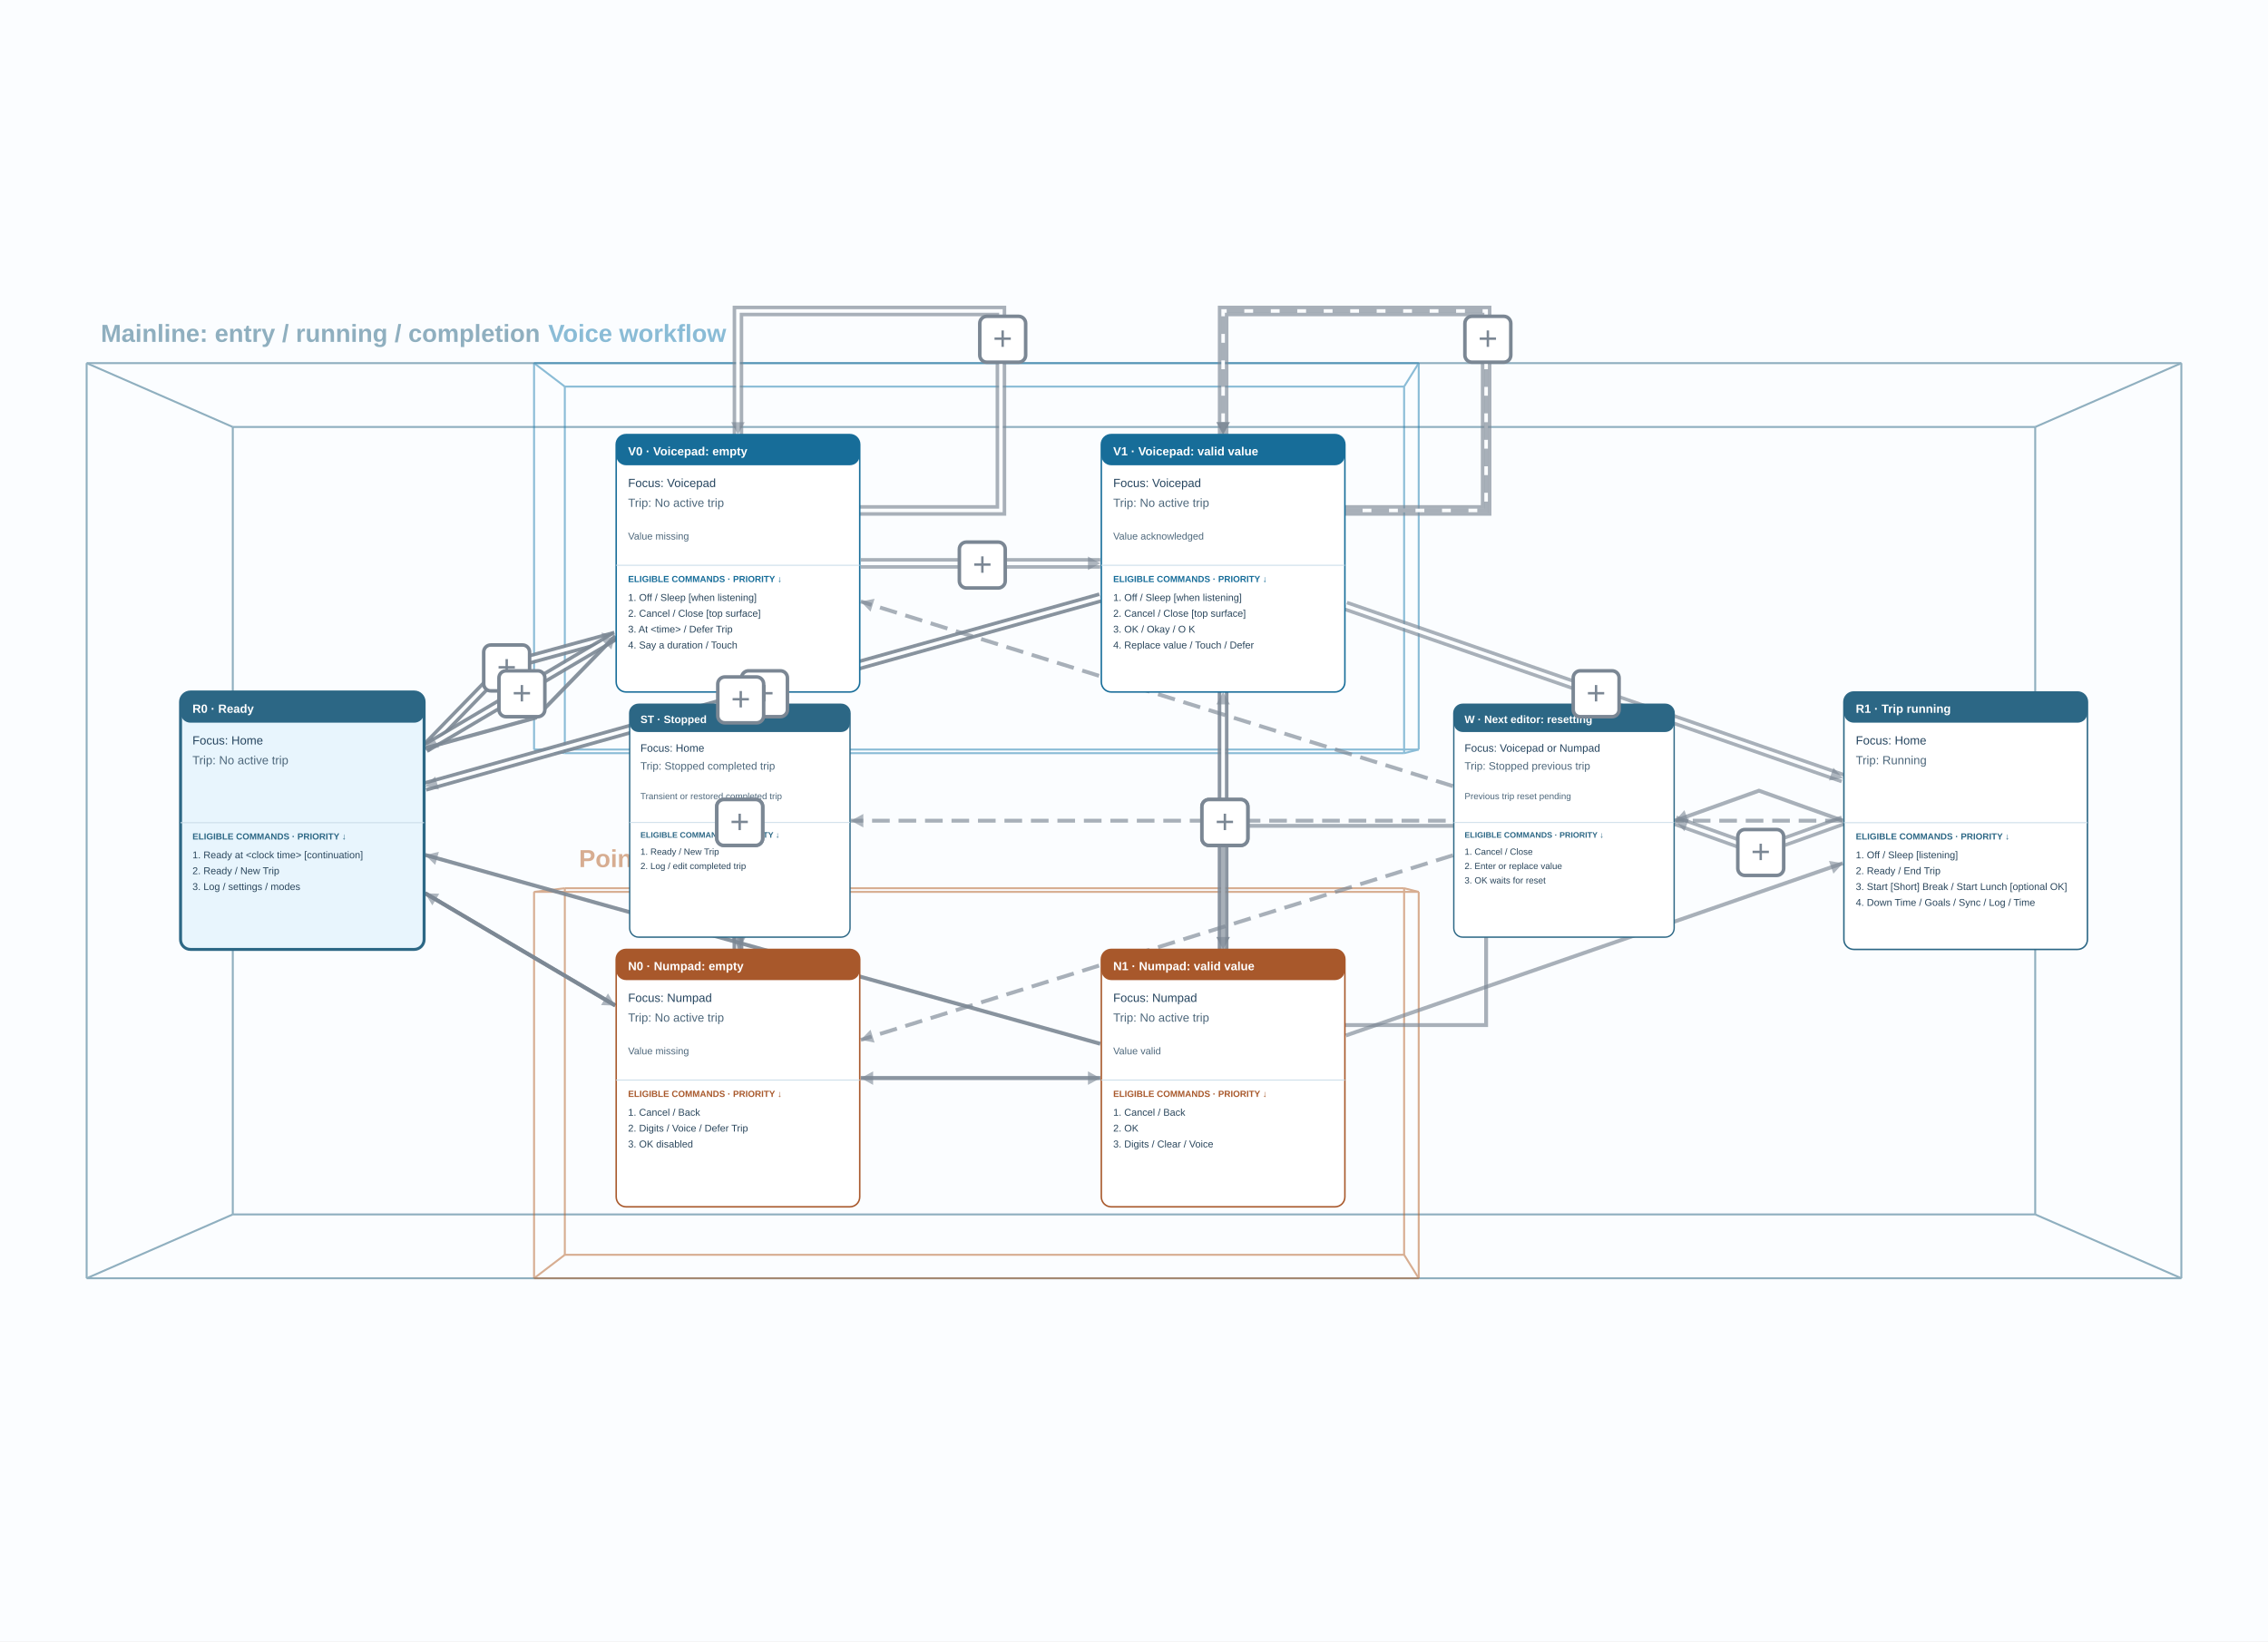
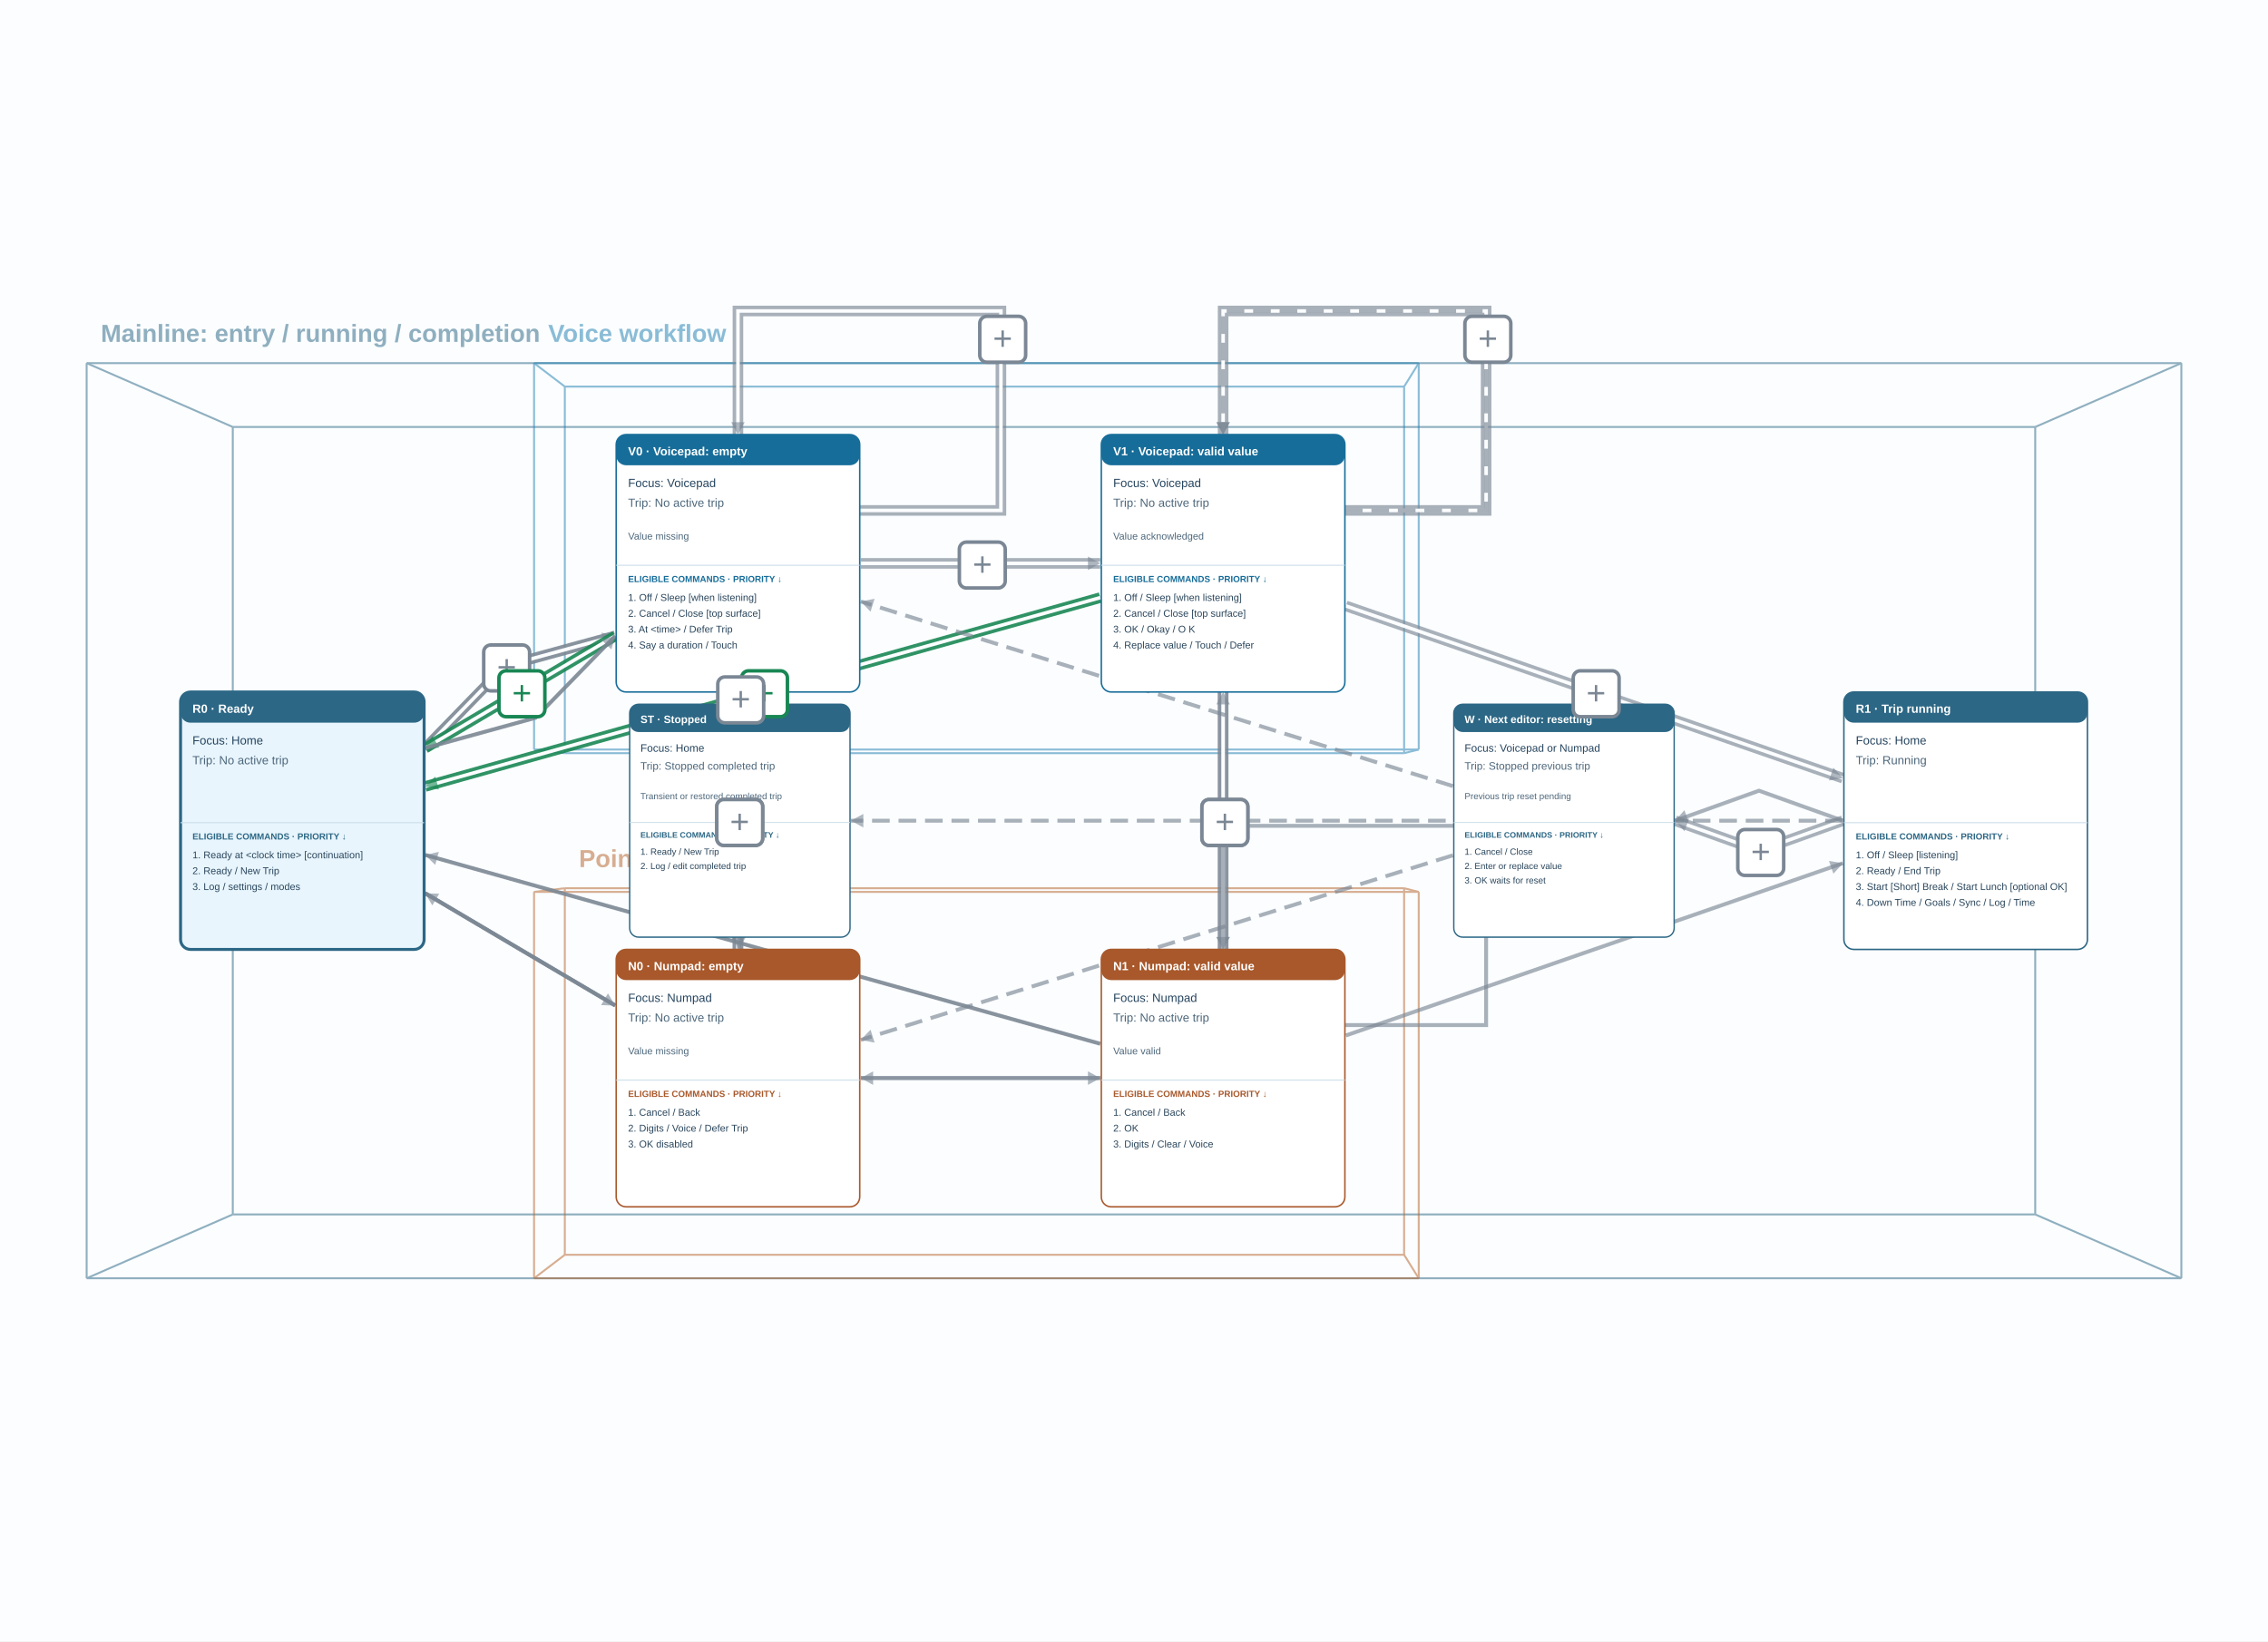
<svg xmlns="http://www.w3.org/2000/svg" id="graph" role="img" aria-label="ClockTimer mainline state machine" viewBox="0 0 1285 930" width="1285" height="930">
  <defs>
    <style>text{font-family:system-ui,Arial,sans-serif} [data-state-id],[data-transition-id]{cursor:pointer}</style>
  </defs>
  <rect width="100%" height="100%" fill="#fbfdff" />
  <g opacity=".52" pointer-events="none">
    <path d="M49.096,205.746L1235.904,205.746" stroke="#2c6785" fill="none" stroke-width="1.1" />
    <path d="M49.096,205.746L49.096,724.254" stroke="#2c6785" fill="none" stroke-width="1.1" />
    <path d="M49.096,205.746L131.897,241.921" stroke="#2c6785" fill="none" stroke-width="1.1" />
    <path d="M1235.904,205.746L1235.904,724.254" stroke="#2c6785" fill="none" stroke-width="1.1" />
    <path d="M1235.904,205.746L1153.103,241.921" stroke="#2c6785" fill="none" stroke-width="1.1" />
    <path d="M49.096,724.254L1235.904,724.254" stroke="#2c6785" fill="none" stroke-width="1.1" />
    <path d="M49.096,724.254L131.897,688.079" stroke="#2c6785" fill="none" stroke-width="1.1" />
    <path d="M1235.904,724.254L1153.103,688.079" stroke="#2c6785" fill="none" stroke-width="1.1" />
    <path d="M131.897,241.921L1153.103,241.921" stroke="#2c6785" fill="none" stroke-width="1.1" />
    <path d="M131.897,241.921L131.897,688.079" stroke="#2c6785" fill="none" stroke-width="1.1" />
    <path d="M1153.103,241.921L1153.103,688.079" stroke="#2c6785" fill="none" stroke-width="1.1" />
    <path d="M131.897,688.079L1153.103,688.079" stroke="#2c6785" fill="none" stroke-width="1.1" />
    <text x="57.1" y="193.7" font-size="14" fill="#2c6785" font-weight="700">Mainline: entry / running / completion</text>
  </g>
  <g opacity=".52" pointer-events="none">
    <path d="M302.589,205.746L803.814,205.746" stroke="#2380b1" fill="none" stroke-width="1.1" />
    <path d="M302.589,205.746L302.589,424.672" stroke="#2380b1" fill="none" stroke-width="1.1" />
    <path d="M302.589,205.746L320.02,219.041" stroke="#2380b1" fill="none" stroke-width="1.1" />
    <path d="M803.814,205.746L803.814,424.672" stroke="#2380b1" fill="none" stroke-width="1.1" />
    <path d="M803.814,205.746L795.541,219.041" stroke="#2380b1" fill="none" stroke-width="1.1" />
    <path d="M302.589,424.672L803.814,424.672" stroke="#2380b1" fill="none" stroke-width="1.1" />
    <path d="M302.589,424.672L320.02,426.74" stroke="#2380b1" fill="none" stroke-width="1.1" />
    <path d="M803.814,424.672L795.541,426.74" stroke="#2380b1" fill="none" stroke-width="1.1" />
    <path d="M320.02,219.041L795.541,219.041" stroke="#2380b1" fill="none" stroke-width="1.1" />
    <path d="M320.02,219.041L320.02,426.74" stroke="#2380b1" fill="none" stroke-width="1.1" />
    <path d="M795.541,219.041L795.541,426.74" stroke="#2380b1" fill="none" stroke-width="1.1" />
    <path d="M320.02,426.74L795.541,426.74" stroke="#2380b1" fill="none" stroke-width="1.1" />
    <text x="310.6" y="193.7" font-size="14" fill="#2380b1" font-weight="700">Voice workflow</text>
  </g>
  <g opacity=".52" pointer-events="none">
    <path d="M302.589,505.328L803.814,505.328" stroke="#b6642c" fill="none" stroke-width="1.1" />
    <path d="M302.589,505.328L302.589,724.254" stroke="#b6642c" fill="none" stroke-width="1.1" />
    <path d="M302.589,505.328L320.02,503.26" stroke="#b6642c" fill="none" stroke-width="1.1" />
    <path d="M803.814,505.328L803.814,724.254" stroke="#b6642c" fill="none" stroke-width="1.1" />
    <path d="M803.814,505.328L795.541,503.26" stroke="#b6642c" fill="none" stroke-width="1.1" />
    <path d="M302.589,724.254L803.814,724.254" stroke="#b6642c" fill="none" stroke-width="1.1" />
    <path d="M302.589,724.254L320.02,710.959" stroke="#b6642c" fill="none" stroke-width="1.1" />
    <path d="M803.814,724.254L795.541,710.959" stroke="#b6642c" fill="none" stroke-width="1.1" />
    <path d="M320.02,503.26L795.541,503.26" stroke="#b6642c" fill="none" stroke-width="1.1" />
    <path d="M320.02,503.26L320.02,710.959" stroke="#b6642c" fill="none" stroke-width="1.1" />
    <path d="M795.541,503.26L795.541,710.959" stroke="#b6642c" fill="none" stroke-width="1.1" />
    <path d="M320.02,710.959L795.541,710.959" stroke="#b6642c" fill="none" stroke-width="1.1" />
    <text x="328.0" y="491.3" font-size="14" fill="#b6642c" font-weight="700">Pointer workflow</text>
  </g>
  <path d="M240.9,423.9 L286.1,377.4 L348.6,360.3" fill="none" stroke="#7b8794" stroke-width="6" data-transition-id="E01" opacity="0.9" />
  <path d="M240.9,423.9 L286.1,377.4 L348.6,360.3" fill="none" stroke="#fbfdff" stroke-width="2" pointer-events="none" />
  <path d="M240.9,423.9 L286.1,377.4 L348.6,360.3" fill="none" stroke="transparent" stroke-width="18" data-transition-id="E01" opacity="0.9" />
  <path d="M348.557,360.254l-5.753,5.56l-2.034,-7.396Z" fill="#7b8794" opacity="0.6" pointer-events="none" />
  <path d="M487.7,319.2 L555.6,319.2 L623.4,319.2" fill="none" stroke="#7b8794" stroke-width="6" data-transition-id="E02" opacity="0.65" />
  <path d="M487.7,319.2 L555.6,319.2 L623.4,319.2" fill="none" stroke="#fbfdff" stroke-width="2" pointer-events="none" />
  <path d="M487.7,319.2 L555.6,319.2 L623.4,319.2" fill="none" stroke="transparent" stroke-width="18" data-transition-id="E02" opacity="0.65" />
  <path d="M623.427,319.151l-7.021,3.835l0,-7.671Z" fill="#7b8794" opacity="0.6" pointer-events="none" />
  <path d="M762.0,289.2 L842.0,289.2 L842.0,176.2 L693.0,176.2 L693.0,246.2" fill="none" stroke="#7b8794" stroke-width="6" data-transition-id="E03" opacity="0.65" />
  <path d="M762.0,289.2 L842.0,289.2 L842.0,176.2 L693.0,176.2 L693.0,246.2" fill="none" stroke="#fbfdff" stroke-width="2" pointer-events="none" />
  <path d="M762.0,289.2 L842.0,289.2 L842.0,176.2 L693.0,176.2 L693.0,246.2" fill="none" stroke="transparent" stroke-width="18" data-transition-id="E03" opacity="0.65" />
  <path d="M692.986,246.226l-3.835,-7.021l7.671,-8.881784197001252e-16Z" fill="#7b8794" opacity="0.6" pointer-events="none" />
  <path d="M762.5,343.3 L903.3,392.1 L1044.1,440.9" fill="none" stroke="#7b8794" stroke-width="6" data-transition-id="E04" opacity="0.65" />
  <path d="M762.5,343.3 L903.3,392.1 L1044.1,440.9" fill="none" stroke="#fbfdff" stroke-width="2" pointer-events="none" />
  <path d="M762.5,343.3 L903.3,392.1 L1044.1,440.9" fill="none" stroke="transparent" stroke-width="18" data-transition-id="E04" opacity="0.65" />
  <path d="M1044.147,440.886l-7.89,1.324l2.513,-7.248Z" fill="#7b8794" opacity="0.6" pointer-events="none" />
-   <path d="M348.6,360.3 L294.7,392.1 L240.9,423.9" fill="none" stroke="#7b8794" stroke-width="6" data-transition-id="E05" opacity="0.9" />
+   <path d="M348.6,360.3 L294.7,392.1 L240.9,423.9" fill="none" stroke="#198754" stroke-width="6" data-transition-id="E05" opacity="0.9" />
  <path d="M348.6,360.3 L294.7,392.1 L240.9,423.9" fill="none" stroke="#fbfdff" stroke-width="2" pointer-events="none" />
  <path d="M348.6,360.3 L294.7,392.1 L240.9,423.9" fill="none" stroke="transparent" stroke-width="18" data-transition-id="E05" opacity="0.9" />
-   <path d="M240.853,423.897l4.093,-6.874l3.902,6.604Z" fill="#7b8794" opacity="0.6" pointer-events="none" />
-   <path d="M623.4,338.6 L432.1,392.1 L240.9,445.6" fill="none" stroke="#7b8794" stroke-width="6" data-transition-id="E06" opacity="0.9" />
+   <path d="M240.853,423.897l4.093,-6.874l3.902,6.604Z" fill="#198754" opacity="0.6" pointer-events="none" />
+   <path d="M623.4,338.6 L432.1,392.1 L240.9,445.6" fill="none" stroke="#198754" stroke-width="6" data-transition-id="E06" opacity="0.9" />
  <path d="M623.4,338.6 L432.1,392.1 L240.9,445.6" fill="none" stroke="#fbfdff" stroke-width="2" pointer-events="none" />
  <path d="M623.4,338.6 L432.1,392.1 L240.9,445.6" fill="none" stroke="transparent" stroke-width="18" data-transition-id="E06" opacity="0.9" />
-   <path d="M240.853,445.553l5.729,-5.584l2.065,7.388Z" fill="#7b8794" opacity="0.6" pointer-events="none" />
+   <path d="M240.853,445.553l5.729,-5.584l2.065,7.388Z" fill="#198754" opacity="0.6" pointer-events="none" />
  <path d="M418.1,392.1 L418.1,465.0 L418.1,537.9" fill="none" stroke="#7b8794" stroke-width="6" data-transition-id="E07" opacity="0.65" />
  <path d="M418.1,392.1 L418.1,465.0 L418.1,537.9" fill="none" stroke="#fbfdff" stroke-width="2" pointer-events="none" />
  <path d="M418.1,392.1 L418.1,465.0 L418.1,537.9" fill="none" stroke="transparent" stroke-width="18" data-transition-id="E07" opacity="0.65" />
  <path d="M418.116,537.925l-3.835,-7.021l7.671,-8.881784197001252e-16Z" fill="#7b8794" opacity="0.6" pointer-events="none" />
  <path d="M693.0,392.1 L693.0,465.0 L693.0,537.9" fill="none" stroke="#7b8794" stroke-width="6" data-transition-id="E08" opacity="0.65" />
  <path d="M693.0,392.1 L693.0,465.0 L693.0,537.9" fill="none" stroke="#fbfdff" stroke-width="2" pointer-events="none" />
  <path d="M693.0,392.1 L693.0,465.0 L693.0,537.9" fill="none" stroke="transparent" stroke-width="18" data-transition-id="E08" opacity="0.65" />
  <path d="M692.986,537.925l-3.835,-7.021l7.671,-8.881784197001252e-16Z" fill="#7b8794" opacity="0.6" pointer-events="none" />
  <path d="M418.1,537.9 L418.1,465.0 L418.1,392.1" fill="none" stroke="#7b8794" stroke-width="6" data-transition-id="E09" opacity="0.65" />
  <path d="M418.1,537.9 L418.1,465.0 L418.1,392.1" fill="none" stroke="#fbfdff" stroke-width="2" pointer-events="none" />
  <path d="M418.1,537.9 L418.1,465.0 L418.1,392.1" fill="none" stroke="transparent" stroke-width="18" data-transition-id="E09" opacity="0.65" />
  <path d="M418.116,392.075l3.835,7.021l-7.671,-8.881784197001252e-16Z" fill="#7b8794" opacity="0.6" pointer-events="none" />
  <path d="M693.0,537.9 L693.0,465.0 L693.0,392.1" fill="none" stroke="#7b8794" stroke-width="6" data-transition-id="E10" opacity="0.65" />
  <path d="M693.0,537.9 L693.0,465.0 L693.0,392.1" fill="none" stroke="#fbfdff" stroke-width="2" pointer-events="none" />
  <path d="M693.0,537.9 L693.0,465.0 L693.0,392.1" fill="none" stroke="transparent" stroke-width="18" data-transition-id="E10" opacity="0.65" />
  <path d="M692.986,392.075l3.835,7.021l-7.671,-8.881784197001252e-16Z" fill="#7b8794" opacity="0.6" pointer-events="none" />
  <path d="M240.9,506.1 L294.7,537.9 L348.6,569.7" fill="none" stroke="#7b8794" stroke-width="2.2" data-transition-id="E11" opacity="0.9" />
  <path d="M240.9,506.1 L294.7,537.9 L348.6,569.7" fill="none" stroke="transparent" stroke-width="18" data-transition-id="E11" opacity="0.9" />
  <path d="M348.557,569.746l-7.995,-0.27l3.902,-6.604Z" fill="#7b8794" opacity="0.6" pointer-events="none" />
  <path d="M240.9,423.9 L303.4,406.7 L348.6,360.3" fill="none" stroke="#7b8794" stroke-width="2.2" data-transition-id="E12" opacity="0.9" />
  <path d="M240.9,423.9 L303.4,406.7 L348.6,360.3" fill="none" stroke="transparent" stroke-width="18" data-transition-id="E12" opacity="0.9" />
  <path d="M348.557,360.254l-2.147,7.706l-5.498,-5.349Z" fill="#7b8794" opacity="0.6" pointer-events="none" />
  <path d="M487.7,610.8 L555.6,610.8 L623.4,610.8" fill="none" stroke="#7b8794" stroke-width="2.2" data-transition-id="E13" opacity="0.65" />
  <path d="M487.7,610.8 L555.6,610.8 L623.4,610.8" fill="none" stroke="transparent" stroke-width="18" data-transition-id="E13" opacity="0.65" />
  <path d="M623.427,610.849l-7.021,3.835l0,-7.671Z" fill="#7b8794" opacity="0.6" pointer-events="none" />
  <path d="M762.0,580.8 L842.0,580.8 L842.0,467.9 L693.0,467.9 L693.0,537.9" fill="none" stroke="#7b8794" stroke-width="2.2" data-transition-id="E14" opacity="0.65" />
  <path d="M762.0,580.8 L842.0,580.8 L842.0,467.9 L693.0,467.9 L693.0,537.9" fill="none" stroke="transparent" stroke-width="18" data-transition-id="E14" opacity="0.65" />
  <path d="M692.986,537.925l-3.835,-7.021l7.671,-8.881784197001252e-16Z" fill="#7b8794" opacity="0.6" pointer-events="none" />
  <path d="M623.4,610.8 L555.6,610.8 L487.7,610.8" fill="none" stroke="#7b8794" stroke-width="2.2" data-transition-id="E15" opacity="0.65" />
  <path d="M623.4,610.8 L555.6,610.8 L487.7,610.8" fill="none" stroke="transparent" stroke-width="18" data-transition-id="E15" opacity="0.65" />
  <path d="M487.675,610.849l7.021,-3.835l8.881784197001252e-16,7.671Z" fill="#7b8794" opacity="0.6" pointer-events="none" />
  <path d="M762.5,586.7 L903.3,537.9 L1044.1,489.1" fill="none" stroke="#7b8794" stroke-width="2.2" data-transition-id="E16" opacity="0.65" />
  <path d="M762.5,586.7 L903.3,537.9 L1044.1,489.1" fill="none" stroke="transparent" stroke-width="18" data-transition-id="E16" opacity="0.65" />
  <path d="M1044.147,489.114l-5.377,5.923l-2.513,-7.248Z" fill="#7b8794" opacity="0.6" pointer-events="none" />
  <path d="M348.6,569.7 L294.7,537.9 L240.9,506.1" fill="none" stroke="#7b8794" stroke-width="2.2" data-transition-id="E17" opacity="0.9" />
  <path d="M348.6,569.7 L294.7,537.9 L240.9,506.1" fill="none" stroke="transparent" stroke-width="18" data-transition-id="E17" opacity="0.9" />
  <path d="M240.853,506.103l7.995,0.27l-3.902,6.604Z" fill="#7b8794" opacity="0.6" pointer-events="none" />
  <path d="M623.4,591.4 L432.1,537.9 L240.9,484.4" fill="none" stroke="#7b8794" stroke-width="2.2" data-transition-id="E18" opacity="0.9" />
  <path d="M623.4,591.4 L432.1,537.9 L240.9,484.4" fill="none" stroke="transparent" stroke-width="18" data-transition-id="E18" opacity="0.9" />
  <path d="M240.853,484.447l7.794,-1.803l-2.065,7.388Z" fill="#7b8794" opacity="0.6" pointer-events="none" />
  <path d="M1044.1,465.0 L996.6,482.0 L949.1,465.0" fill="none" stroke="#7b8794" stroke-width="6" data-transition-id="E19" opacity="0.65" />
  <path d="M1044.1,465.0 L996.6,482.0 L949.1,465.0" fill="none" stroke="#fbfdff" stroke-width="2" pointer-events="none" />
  <path d="M1044.1,465.0 L996.6,482.0 L949.1,465.0" fill="none" stroke="transparent" stroke-width="18" data-transition-id="E19" opacity="0.65" />
  <path d="M949.051,465l7.902,-1.248l-2.582,7.223Z" fill="#7b8794" opacity="0.6" pointer-events="none" />
  <path d="M1044.1,465.0 L996.6,448.0 L949.1,465.0" fill="none" stroke="#7b8794" stroke-width="2.2" data-transition-id="E20" opacity="0.65" />
  <path d="M1044.1,465.0 L996.6,448.0 L949.1,465.0" fill="none" stroke="transparent" stroke-width="18" data-transition-id="E20" opacity="0.65" />
  <path d="M949.051,465l5.32,-5.975l2.582,7.223Z" fill="#7b8794" opacity="0.6" pointer-events="none" />
  <path d="M823.2,445.4 L655.4,393.1 L487.7,340.8" fill="none" stroke="#7b8794" stroke-width="2.2" stroke-dasharray="10 5" data-transition-id="E21" opacity="0.65" />
  <path d="M823.2,445.4 L655.4,393.1 L487.7,340.8" fill="none" stroke="transparent" stroke-width="18" data-transition-id="E21" opacity="0.65" />
  <path d="M487.675,340.828l7.844,-1.573l-2.282,7.323Z" fill="#7b8794" opacity="0.6" pointer-events="none" />
  <path d="M823.2,484.6 L655.4,536.9 L487.7,589.2" fill="none" stroke="#7b8794" stroke-width="2.2" stroke-dasharray="10 5" data-transition-id="E22" opacity="0.65" />
  <path d="M823.2,484.6 L655.4,536.9 L487.7,589.2" fill="none" stroke="transparent" stroke-width="18" data-transition-id="E22" opacity="0.65" />
  <path d="M487.675,589.172l5.562,-5.751l2.282,7.323Z" fill="#7b8794" opacity="0.6" pointer-events="none" />
  <path d="M1044.1,465.0 L763.1,465.0 L482.1,465.0" fill="none" stroke="#7b8794" stroke-width="2.2" stroke-dasharray="10 5" data-transition-id="E23" opacity="0.65" />
  <path d="M1044.1,465.0 L763.1,465.0 L482.1,465.0" fill="none" stroke="transparent" stroke-width="18" data-transition-id="E23" opacity="0.65" />
  <path d="M482.119,465l7.021,-3.835l8.881784197001252e-16,7.671Z" fill="#7b8794" opacity="0.6" pointer-events="none" />
  <path d="M418.7,399.0 L418.7,395.5 L418.7,392.1" fill="none" stroke="#7b8794" stroke-width="6" data-transition-id="E24" opacity="0.65" />
  <path d="M418.7,399.0 L418.7,395.5 L418.7,392.1" fill="none" stroke="#fbfdff" stroke-width="2" pointer-events="none" />
  <path d="M418.7,399.0 L418.7,395.5 L418.7,392.1" fill="none" stroke="transparent" stroke-width="18" data-transition-id="E24" opacity="0.65" />
  <path d="M418.651,392.075l3.887,6.992l-7.671,0.056Z" fill="#7b8794" opacity="0.6" pointer-events="none" />
  <path d="M418.7,531.0 L418.7,534.5 L418.7,537.9" fill="none" stroke="#7b8794" stroke-width="2.2" data-transition-id="E25" opacity="0.65" />
  <path d="M418.7,531.0 L418.7,534.5 L418.7,537.9" fill="none" stroke="transparent" stroke-width="18" data-transition-id="E25" opacity="0.65" />
  <path d="M418.651,537.925l-3.784,-7.049l7.671,0.056Z" fill="#7b8794" opacity="0.6" pointer-events="none" />
  <path d="M762.0,289.2 L842.0,289.2 L842.0,176.2 L693.0,176.2 L693.0,246.2" fill="none" stroke="#7b8794" stroke-width="2.2" stroke-dasharray="10 5" data-transition-id="E26" opacity="0.65" />
  <path d="M762.0,289.2 L842.0,289.2 L842.0,176.2 L693.0,176.2 L693.0,246.2" fill="none" stroke="transparent" stroke-width="18" data-transition-id="E26" opacity="0.65" />
  <path d="M692.986,246.226l-3.835,-7.021l7.671,-8.881784197001252e-16Z" fill="#7b8794" opacity="0.6" pointer-events="none" />
  <path d="M487.1,289.2 L567.1,289.2 L567.1,176.2 L418.1,176.2 L418.1,246.2" fill="none" stroke="#7b8794" stroke-width="6" data-transition-id="E27" opacity="0.65" />
  <path d="M487.1,289.2 L567.1,289.2 L567.1,176.2 L418.1,176.2 L418.1,246.2" fill="none" stroke="#fbfdff" stroke-width="2" pointer-events="none" />
  <path d="M487.1,289.2 L567.1,289.2 L567.1,176.2 L418.1,176.2 L418.1,246.2" fill="none" stroke="transparent" stroke-width="18" data-transition-id="E27" opacity="0.65" />
  <path d="M418.116,246.226l-3.835,-7.021l7.671,-8.881784197001252e-16Z" fill="#7b8794" opacity="0.6" pointer-events="none" />
  <g data-state-id="W" transform="translate(823.6898,399.0205) scale(0.5075344)">
    <rect width="246" height="260" rx="10" fill="#fff" stroke="#2c6785" stroke-width="1.5" />
    <rect x="0" y="0" width="246" height="31" rx="10" fill="#2c6785" />
    <text x="12.0" y="21.0" font-size="12" fill="white" font-weight="700">W · Next editor: resetting</text>
    <text x="12.0" y="53.0" font-size="12" fill="#25445e">Focus: Voicepad or Numpad</text>
    <text x="12.0" y="73.0" font-size="12" fill="#4d677b">Trip: Stopped previous trip</text>
    <text x="12.0" y="106.0" font-size="10" fill="#4d677b">Previous trip reset pending</text>
    <path d="M0 132H246" stroke="#cbdde9" />
    <text x="12.0" y="149.0" font-size="9" fill="#2c6785" font-weight="700">ELIGIBLE COMMANDS · PRIORITY ↓</text>
    <text x="12.0" y="168.0" font-size="10" fill="#29455b">1. Cancel / Close</text>
    <text x="12.0" y="184.0" font-size="10" fill="#29455b">2. Enter or replace value</text>
    <text x="12.0" y="200.0" font-size="10" fill="#29455b">3. OK waits for reset</text>
  </g>
  <g data-state-id="ST" transform="translate(356.7581,399.0205) scale(0.5075344)">
    <rect width="246" height="260" rx="10" fill="#fff" stroke="#2c6785" stroke-width="1.5" />
    <rect x="0" y="0" width="246" height="31" rx="10" fill="#2c6785" />
    <text x="12.0" y="21.0" font-size="12" fill="white" font-weight="700">ST · Stopped</text>
    <text x="12.0" y="53.0" font-size="12" fill="#25445e">Focus: Home</text>
    <text x="12.0" y="73.0" font-size="12" fill="#4d677b">Trip: Stopped completed trip</text>
    <text x="12.0" y="106.0" font-size="10" fill="#4d677b">Transient or restored completed trip</text>
    <path d="M0 132H246" stroke="#cbdde9" />
    <text x="12.0" y="149.0" font-size="9" fill="#2c6785" font-weight="700">ELIGIBLE COMMANDS · PRIORITY ↓</text>
    <text x="12.0" y="168.0" font-size="10" fill="#29455b">1. Ready / New Trip</text>
    <text x="12.0" y="184.0" font-size="10" fill="#29455b">2. Log / edit completed trip</text>
  </g>
  <g data-state-id="R0" transform="translate(102.2964,392.0753) scale(0.5609591)">
    <rect width="246" height="260" rx="10" fill="#e8f5fd" stroke="#2c6785" stroke-width="3" />
    <rect x="0" y="0" width="246" height="31" rx="10" fill="#2c6785" />
    <text x="12.0" y="21.0" font-size="12" fill="white" font-weight="700">R0 · Ready</text>
    <text x="12.0" y="53.0" font-size="12" fill="#25445e">Focus: Home</text>
    <text x="12.0" y="73.0" font-size="12" fill="#4d677b">Trip: No active trip</text>
    <path d="M0 132H246" stroke="#cbdde9" />
    <text x="12.0" y="149.0" font-size="9" fill="#2c6785" font-weight="700">ELIGIBLE COMMANDS · PRIORITY ↓</text>
    <text x="12.0" y="168.0" font-size="10" fill="#29455b">1. Ready at &lt;clock time&gt; [continuation]</text>
    <text x="12.0" y="184.0" font-size="10" fill="#29455b">2. Ready / New Trip</text>
    <text x="12.0" y="200.0" font-size="10" fill="#29455b">3. Log / settings / modes</text>
  </g>
  <g data-state-id="V0" transform="translate(349.1184,246.2259) scale(0.5609591)">
    <rect width="246" height="260" rx="10" fill="#fff" stroke="#176d99" stroke-width="1.5" />
    <rect x="0" y="0" width="246" height="31" rx="10" fill="#176d99" />
    <text x="12.0" y="21.0" font-size="12" fill="white" font-weight="700">V0 · Voicepad: empty</text>
    <text x="12.0" y="53.0" font-size="12" fill="#25445e">Focus: Voicepad</text>
    <text x="12.0" y="73.0" font-size="12" fill="#4d677b">Trip: No active trip</text>
    <text x="12.0" y="106.0" font-size="10" fill="#4d677b">Value missing</text>
    <path d="M0 132H246" stroke="#cbdde9" />
    <text x="12.0" y="149.0" font-size="9" fill="#176d99" font-weight="700">ELIGIBLE COMMANDS · PRIORITY ↓</text>
    <text x="12.0" y="168.0" font-size="10" fill="#29455b">1. Off / Sleep [when listening]</text>
    <text x="12.0" y="184.0" font-size="10" fill="#29455b">2. Cancel / Close [top surface]</text>
    <text x="12.0" y="200.0" font-size="10" fill="#29455b">3. At &lt;time&gt; / Defer Trip</text>
    <text x="12.0" y="216.0" font-size="10" fill="#29455b">4. Say a duration / Touch</text>
  </g>
  <g data-state-id="V1" transform="translate(623.9883,246.2259) scale(0.5609591)">
    <rect width="246" height="260" rx="10" fill="#fff" stroke="#176d99" stroke-width="1.5" />
    <rect x="0" y="0" width="246" height="31" rx="10" fill="#176d99" />
    <text x="12.0" y="21.0" font-size="12" fill="white" font-weight="700">V1 · Voicepad: valid value</text>
    <text x="12.0" y="53.0" font-size="12" fill="#25445e">Focus: Voicepad</text>
    <text x="12.0" y="73.0" font-size="12" fill="#4d677b">Trip: No active trip</text>
    <text x="12.0" y="106.0" font-size="10" fill="#4d677b">Value acknowledged</text>
    <path d="M0 132H246" stroke="#cbdde9" />
    <text x="12.0" y="149.0" font-size="9" fill="#176d99" font-weight="700">ELIGIBLE COMMANDS · PRIORITY ↓</text>
    <text x="12.0" y="168.0" font-size="10" fill="#29455b">1. Off / Sleep [when listening]</text>
    <text x="12.0" y="184.0" font-size="10" fill="#29455b">2. Cancel / Close [top surface]</text>
    <text x="12.0" y="200.0" font-size="10" fill="#29455b">3. OK / Okay / O K</text>
    <text x="12.0" y="216.0" font-size="10" fill="#29455b">4. Replace value / Touch / Defer</text>
  </g>
  <g data-state-id="N0" transform="translate(349.1184,537.9247) scale(0.5609591)">
    <rect width="246" height="260" rx="10" fill="#fff" stroke="#a8582b" stroke-width="1.5" />
    <rect x="0" y="0" width="246" height="31" rx="10" fill="#a8582b" />
    <text x="12.0" y="21.0" font-size="12" fill="white" font-weight="700">N0 · Numpad: empty</text>
    <text x="12.0" y="53.0" font-size="12" fill="#25445e">Focus: Numpad</text>
    <text x="12.0" y="73.0" font-size="12" fill="#4d677b">Trip: No active trip</text>
    <text x="12.0" y="106.0" font-size="10" fill="#4d677b">Value missing</text>
    <path d="M0 132H246" stroke="#cbdde9" />
    <text x="12.0" y="149.0" font-size="9" fill="#a8582b" font-weight="700">ELIGIBLE COMMANDS · PRIORITY ↓</text>
    <text x="12.0" y="168.0" font-size="10" fill="#29455b">1. Cancel / Back</text>
    <text x="12.0" y="184.0" font-size="10" fill="#29455b">2. Digits / Voice / Defer Trip</text>
    <text x="12.0" y="200.0" font-size="10" fill="#29455b">3. OK disabled</text>
  </g>
  <g data-state-id="N1" transform="translate(623.9883,537.9247) scale(0.5609591)">
    <rect width="246" height="260" rx="10" fill="#fff" stroke="#a8582b" stroke-width="1.5" />
    <rect x="0" y="0" width="246" height="31" rx="10" fill="#a8582b" />
    <text x="12.0" y="21.0" font-size="12" fill="white" font-weight="700">N1 · Numpad: valid value</text>
    <text x="12.0" y="53.0" font-size="12" fill="#25445e">Focus: Numpad</text>
    <text x="12.0" y="73.0" font-size="12" fill="#4d677b">Trip: No active trip</text>
    <text x="12.0" y="106.0" font-size="10" fill="#4d677b">Value valid</text>
    <path d="M0 132H246" stroke="#cbdde9" />
    <text x="12.0" y="149.0" font-size="9" fill="#a8582b" font-weight="700">ELIGIBLE COMMANDS · PRIORITY ↓</text>
    <text x="12.0" y="168.0" font-size="10" fill="#29455b">1. Cancel / Back</text>
    <text x="12.0" y="184.0" font-size="10" fill="#29455b">2. OK</text>
    <text x="12.0" y="200.0" font-size="10" fill="#29455b">3. Digits / Clear / Voice</text>
  </g>
  <g data-state-id="R1" transform="translate(1044.708,392.0753) scale(0.5609591)">
    <rect width="246" height="260" rx="10" fill="#fff" stroke="#2c6785" stroke-width="1.5" />
    <rect x="0" y="0" width="246" height="31" rx="10" fill="#2c6785" />
    <text x="12.0" y="21.0" font-size="12" fill="white" font-weight="700">R1 · Trip running</text>
    <text x="12.0" y="53.0" font-size="12" fill="#25445e">Focus: Home</text>
    <text x="12.0" y="73.0" font-size="12" fill="#4d677b">Trip: Running</text>
    <path d="M0 132H246" stroke="#cbdde9" />
    <text x="12.0" y="149.0" font-size="9" fill="#2c6785" font-weight="700">ELIGIBLE COMMANDS · PRIORITY ↓</text>
    <text x="12.0" y="168.0" font-size="10" fill="#29455b">1. Off / Sleep [listening]</text>
    <text x="12.0" y="184.0" font-size="10" fill="#29455b">2. Ready / End Trip</text>
    <text x="12.0" y="200.0" font-size="10" fill="#29455b">3. Start [Short] Break / Start Lunch [optional OK]</text>
    <text x="12.0" y="216.0" font-size="10" fill="#29455b">4. Down Time / Goals / Sync / Log / Time</text>
  </g>
  <g data-audio-toggle="E01" role="button" tabindex="0" aria-label="Expand speech for E01">
    <rect x="274.057" y="365.44" width="26" height="26" rx="4" fill="white" stroke="#7b8794" stroke-width="2" />
    <text x="287.1" y="384.4" font-size="19" fill="#7b8794" text-anchor="middle">+</text>
  </g>
  <g data-audio-toggle="E02" role="button" tabindex="0" aria-label="Expand speech for E02">
    <rect x="543.551" y="307.151" width="26" height="26" rx="4" fill="white" stroke="#7b8794" stroke-width="2" />
    <text x="556.6" y="326.2" font-size="19" fill="#7b8794" text-anchor="middle">+</text>
  </g>
  <g data-audio-toggle="E03" role="button" tabindex="0" aria-label="Expand speech for E03">
    <rect x="829.984" y="179.226" width="26" height="26" rx="4" fill="white" stroke="#7b8794" stroke-width="2" />
    <text x="843.0" y="198.2" font-size="19" fill="#7b8794" text-anchor="middle">+</text>
  </g>
  <g data-audio-toggle="E04" role="button" tabindex="0" aria-label="Expand speech for E04">
    <rect x="891.346" y="380.075" width="26" height="26" rx="4" fill="white" stroke="#7b8794" stroke-width="2" />
    <text x="904.3" y="399.1" font-size="19" fill="#7b8794" text-anchor="middle">+</text>
  </g>
  <g data-audio-toggle="E05" role="button" tabindex="0" aria-label="Expand speech for E05">
-     <rect x="282.705" y="380.075" width="26" height="26" rx="4" fill="white" stroke="#7b8794" stroke-width="2" />
-     <text x="295.7" y="399.1" font-size="19" fill="#7b8794" text-anchor="middle">+</text>
+     <rect x="282.705" y="380.075" width="26" height="26" rx="4" fill="white" stroke="#198754" stroke-width="2" />
+     <text x="295.7" y="399.1" font-size="19" fill="#198754" text-anchor="middle">+</text>
  </g>
  <g data-audio-toggle="E06" role="button" tabindex="0" aria-label="Expand speech for E06">
-     <rect x="420.14" y="380.075" width="26" height="26" rx="4" fill="white" stroke="#7b8794" stroke-width="2" />
-     <text x="433.1" y="399.1" font-size="19" fill="#7b8794" text-anchor="middle">+</text>
+     <rect x="420.14" y="380.075" width="26" height="26" rx="4" fill="white" stroke="#198754" stroke-width="2" />
+     <text x="433.1" y="399.1" font-size="19" fill="#198754" text-anchor="middle">+</text>
  </g>
  <g data-audio-toggle="E07" role="button" tabindex="0" aria-label="Expand speech for E07">
    <rect x="406.116" y="453" width="26" height="26" rx="4" fill="white" stroke="#7b8794" stroke-width="2" />
    <text x="419.1" y="472.0" font-size="19" fill="#7b8794" text-anchor="middle">+</text>
  </g>
  <g data-audio-toggle="E08" role="button" tabindex="0" aria-label="Expand speech for E08">
    <rect x="680.986" y="453" width="26" height="26" rx="4" fill="white" stroke="#7b8794" stroke-width="2" />
    <text x="694.0" y="472.0" font-size="19" fill="#7b8794" text-anchor="middle">+</text>
  </g>
  <g data-audio-toggle="E09" role="button" tabindex="0" aria-label="Expand speech for E09">
    <rect x="406.116" y="453" width="26" height="26" rx="4" fill="white" stroke="#7b8794" stroke-width="2" />
    <text x="419.1" y="472.0" font-size="19" fill="#7b8794" text-anchor="middle">+</text>
  </g>
  <g data-audio-toggle="E10" role="button" tabindex="0" aria-label="Expand speech for E10">
    <rect x="680.986" y="453" width="26" height="26" rx="4" fill="white" stroke="#7b8794" stroke-width="2" />
    <text x="694.0" y="472.0" font-size="19" fill="#7b8794" text-anchor="middle">+</text>
  </g>
  <g data-audio-toggle="E19" role="button" tabindex="0" aria-label="Expand speech for E19">
    <rect x="984.599" y="470" width="26" height="26" rx="4" fill="white" stroke="#7b8794" stroke-width="2" />
    <text x="997.6" y="489.0" font-size="19" fill="#7b8794" text-anchor="middle">+</text>
  </g>
  <g data-audio-toggle="E24" role="button" tabindex="0" aria-label="Expand speech for E24">
    <rect x="406.676" y="383.548" width="26" height="26" rx="4" fill="white" stroke="#7b8794" stroke-width="2" />
    <text x="419.7" y="402.5" font-size="19" fill="#7b8794" text-anchor="middle">+</text>
  </g>
  <g data-audio-toggle="E27" role="button" tabindex="0" aria-label="Expand speech for E27">
    <rect x="555.114" y="179.226" width="26" height="26" rx="4" fill="white" stroke="#7b8794" stroke-width="2" />
    <text x="568.1" y="198.2" font-size="19" fill="#7b8794" text-anchor="middle">+</text>
  </g>
</svg>
